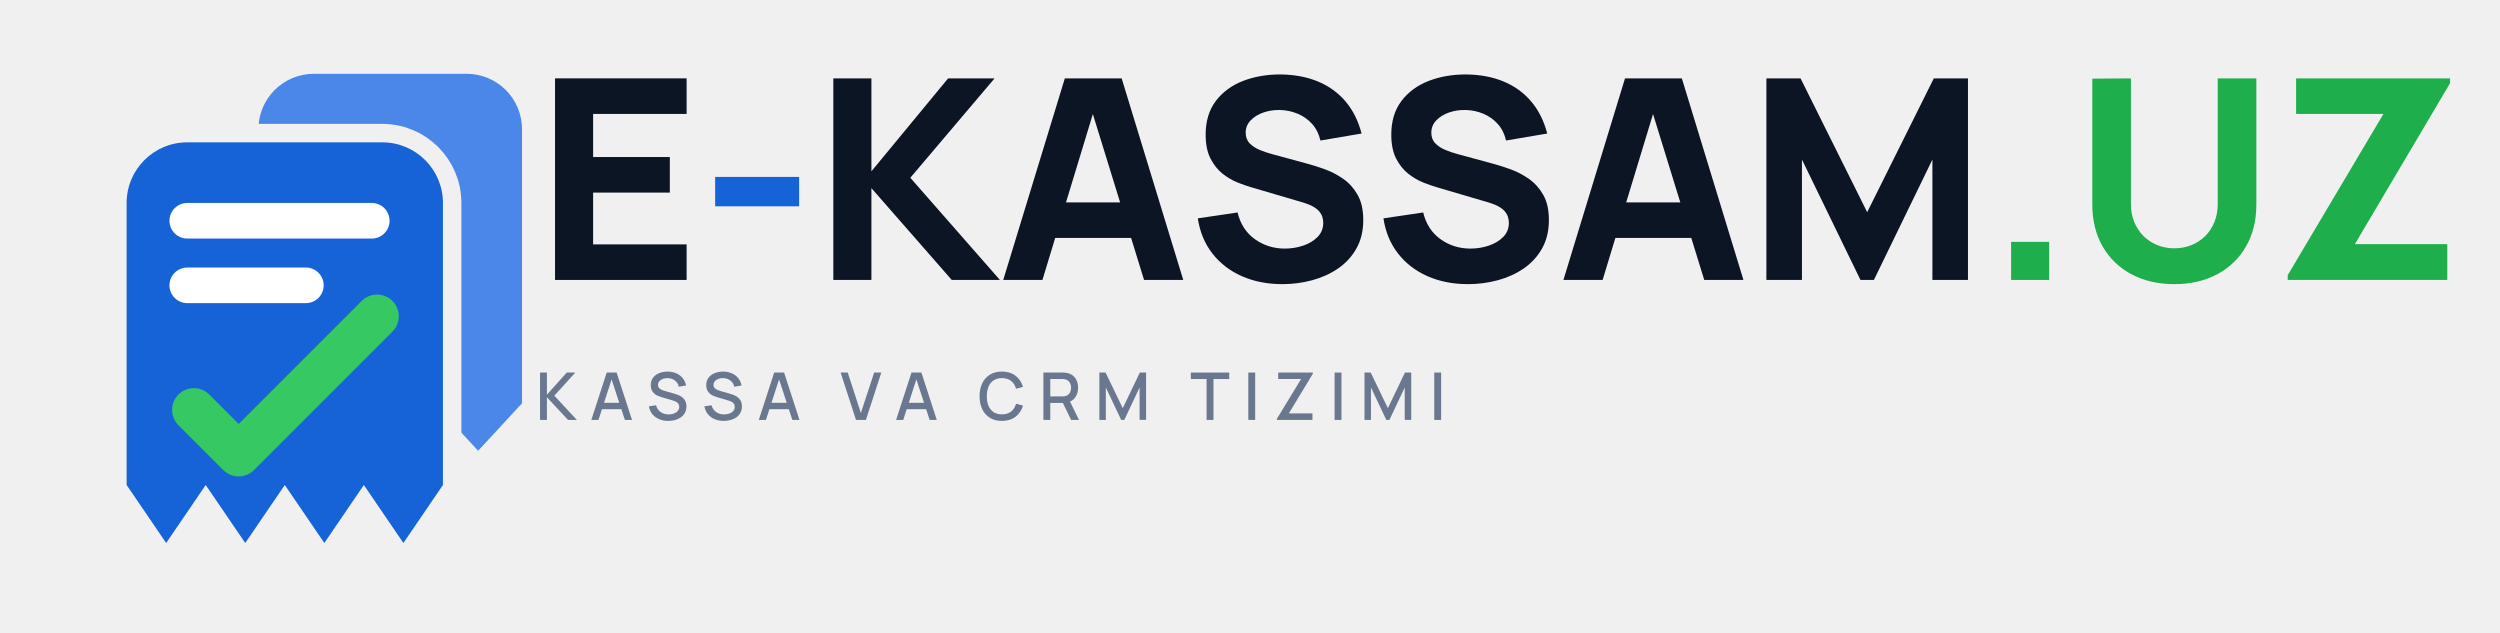
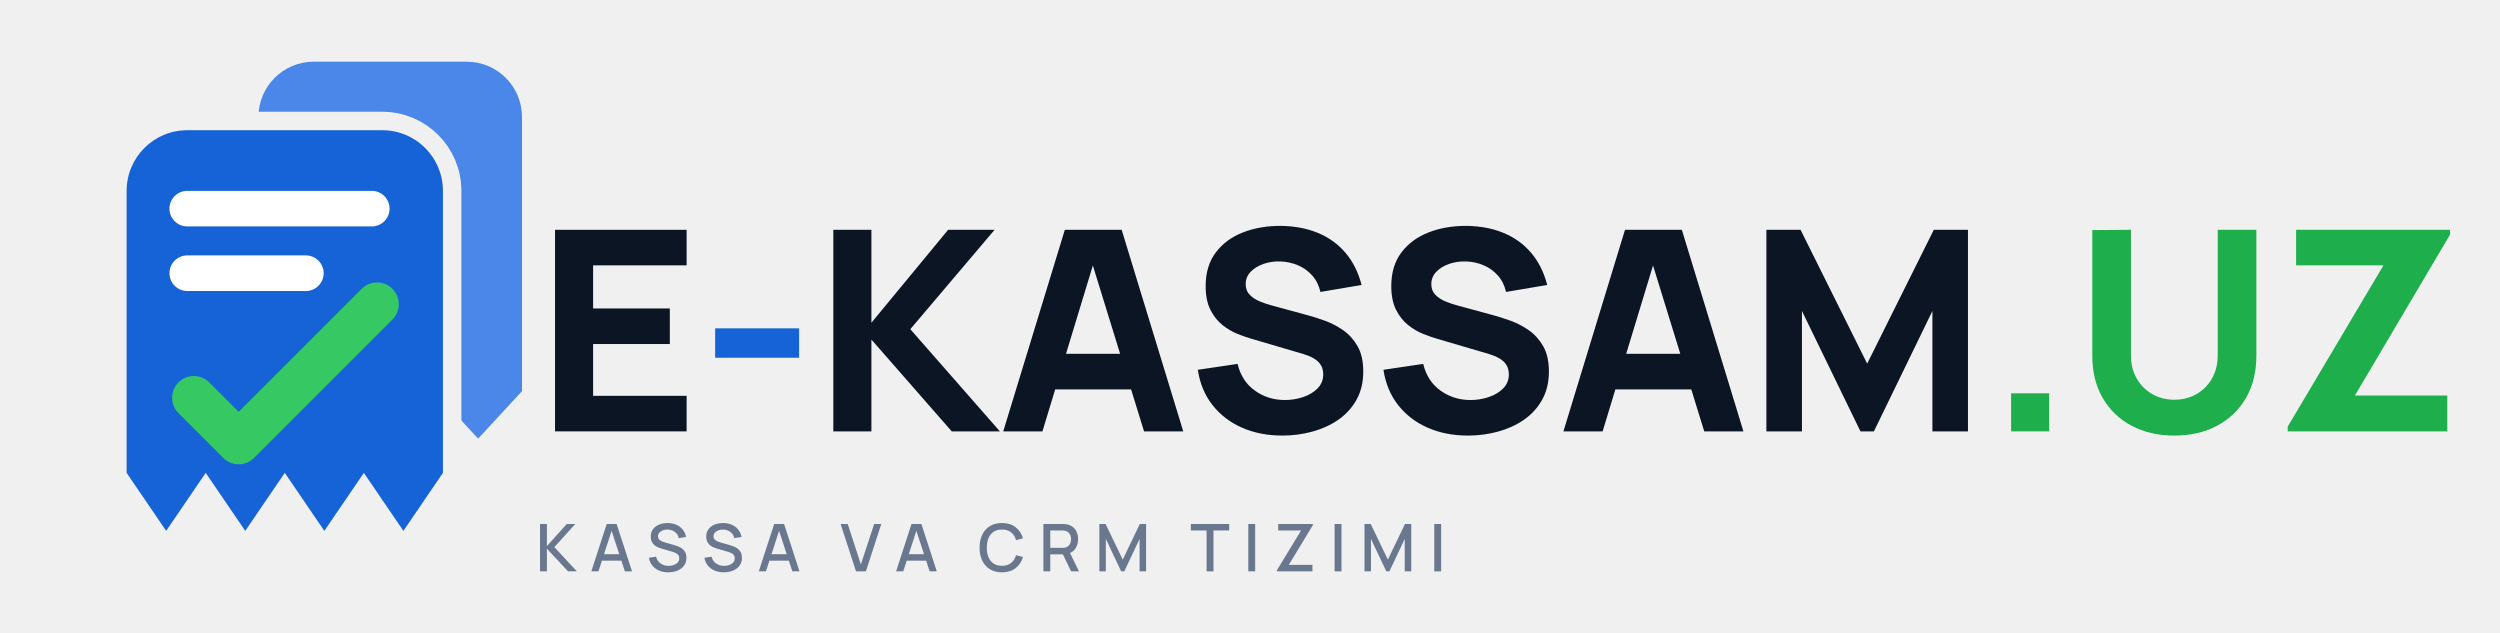
<svg xmlns="http://www.w3.org/2000/svg" viewBox="0 0 244.9 62.4" width="244.9" height="62" fill="none" role="img" aria-label="E-KASSAM.UZ">
  <g transform="scale(1.2994)">
    <defs>
      <mask id="cutl0" maskUnits="userSpaceOnUse" x="0" y="0" width="48" height="48">
        <rect width="48" height="48" fill="#fff" />
        <path d="M9 13.2a4.6 4.6 0 0 1 4.6 -4.6h14.8a4.6 4.6 0 0 1 4.6 4.6v21.4L30.00 39.00L27.00 34.60L24.00 39.00L21.00 34.60L18.00 39.00L15.00 34.60L12.00 39.00L9.00 34.60Z" fill="#000" stroke="#000" stroke-width="2.8" stroke-linejoin="round" />
      </mask>
    </defs>
-     <g transform="translate(0 2.2)">
+     <g transform="translate(0 1.28)">
      <path d="M19 7.6a4.2 4.2 0 0 1 4.2 -4.2h11.6a4.2 4.2 0 0 1 4.2 4.2v20.8L35.67 32.00L32.33 28.40L29.00 32.00L25.67 28.40L22.33 32.00L19.00 28.40Z" fill="#4B87E8" mask="url(#cutl0)" />
      <path d="M9 13.2a4.6 4.6 0 0 1 4.6 -4.6h14.8a4.6 4.6 0 0 1 4.6 4.6v21.4L30.00 39.00L27.00 34.60L24.00 39.00L21.00 34.60L18.00 39.00L15.00 34.60L12.00 39.00L9.00 34.60Z" fill="#1663D8" />
      <path d="M13.6 13.2h14a1.35 1.35 0 0 1 0 2.7h-14a1.35 1.35 0 0 1 0-2.7Z" fill="#FFFFFF" />
      <path d="M13.6 18.1h9a1.35 1.35 0 0 1 0 2.7h-9a1.35 1.35 0 0 1 0-2.7Z" fill="#FFFFFF" />
      <path d="M14.1 28.9l3.4 3.4L28 21.8" stroke="#35C863" stroke-width="3.3" stroke-linecap="round" stroke-linejoin="round" fill="none" />
    </g>
  </g>
-   <g transform="translate(52.0 27.6) scale(0.5308)">
+   <g transform="translate(52.0 42.53) scale(0.5308)">
    <g fill="#0B1524" transform="translate(0.00 0.00)">
      <path d="M3.64 0.0V-37.44H28.08V-30.836H10.712V-22.828H24.96V-16.224H10.712V-6.604H28.08V0.0Z" />
    </g>
    <g fill="#1663D8" transform="translate(30.26 0.00)">
      <path d="M3.12 -13.676V-19.136H18.72V-13.676Z" />
    </g>
    <g fill="#0B1524" transform="translate(51.69 0.00)">
      <path d="M3.64 0.0V-37.44H10.712V-20.176L24.96 -37.44H33.592L17.94 -18.98L34.58 0.0H25.636L10.712 -17.056V0.0Z" />
    </g>
    <g fill="#0B1524" transform="translate(85.85 0.00)">
      <path d="M1.04 0.0 12.48 -37.44H23.036L34.476 0.0H27.196L17.004 -33.02H18.356L8.32 0.0ZM7.904 -7.8V-14.404H27.664V-7.8Z" />
    </g>
    <g fill="#0B1524" transform="translate(120.95 0.00)">
      <path d="M17.784 0.78Q13.624 0.78 10.283 -0.689Q6.942 -2.158 4.797 -4.901Q2.652 -7.644 2.08 -11.44L9.464 -12.532Q10.244 -9.308 12.688 -7.566Q15.132 -5.824 18.252 -5.824Q19.994 -5.824 21.632 -6.37Q23.27 -6.916 24.323 -7.982Q25.376 -9.048 25.376 -10.608Q25.376 -11.18 25.207 -11.713Q25.038 -12.246 24.648 -12.714Q24.258 -13.182 23.543 -13.598Q22.828 -14.014 21.736 -14.352L12.012 -17.212Q10.92 -17.524 9.477 -18.096Q8.034 -18.668 6.682 -19.734Q5.33 -20.8 4.433 -22.555Q3.536 -24.31 3.536 -26.988Q3.536 -30.758 5.434 -33.254Q7.332 -35.75 10.504 -36.972Q13.676 -38.194 17.524 -38.168Q21.398 -38.116 24.44 -36.842Q27.482 -35.568 29.536 -33.137Q31.59 -30.706 32.5 -27.196L24.856 -25.896Q24.44 -27.716 23.322 -28.964Q22.204 -30.212 20.657 -30.862Q19.11 -31.512 17.42 -31.564Q15.756 -31.616 14.287 -31.109Q12.818 -30.602 11.895 -29.64Q10.972 -28.678 10.972 -27.352Q10.972 -26.13 11.726 -25.363Q12.48 -24.596 13.624 -24.128Q14.768 -23.66 15.964 -23.348L22.464 -21.58Q23.92 -21.19 25.688 -20.553Q27.456 -19.916 29.081 -18.785Q30.706 -17.654 31.759 -15.808Q32.812 -13.962 32.812 -11.128Q32.812 -8.112 31.551 -5.863Q30.29 -3.614 28.158 -2.145Q26.026 -0.676 23.335 0.052Q20.644 0.78 17.784 0.78Z" />
    </g>
    <g fill="#0B1524" transform="translate(155.43 0.00)">
      <path d="M17.784 0.78Q13.624 0.78 10.283 -0.689Q6.942 -2.158 4.797 -4.901Q2.652 -7.644 2.08 -11.44L9.464 -12.532Q10.244 -9.308 12.688 -7.566Q15.132 -5.824 18.252 -5.824Q19.994 -5.824 21.632 -6.37Q23.27 -6.916 24.323 -7.982Q25.376 -9.048 25.376 -10.608Q25.376 -11.18 25.207 -11.713Q25.038 -12.246 24.648 -12.714Q24.258 -13.182 23.543 -13.598Q22.828 -14.014 21.736 -14.352L12.012 -17.212Q10.92 -17.524 9.477 -18.096Q8.034 -18.668 6.682 -19.734Q5.33 -20.8 4.433 -22.555Q3.536 -24.31 3.536 -26.988Q3.536 -30.758 5.434 -33.254Q7.332 -35.75 10.504 -36.972Q13.676 -38.194 17.524 -38.168Q21.398 -38.116 24.44 -36.842Q27.482 -35.568 29.536 -33.137Q31.59 -30.706 32.5 -27.196L24.856 -25.896Q24.44 -27.716 23.322 -28.964Q22.204 -30.212 20.657 -30.862Q19.11 -31.512 17.42 -31.564Q15.756 -31.616 14.287 -31.109Q12.818 -30.602 11.895 -29.64Q10.972 -28.678 10.972 -27.352Q10.972 -26.13 11.726 -25.363Q12.48 -24.596 13.624 -24.128Q14.768 -23.66 15.964 -23.348L22.464 -21.58Q23.92 -21.19 25.688 -20.553Q27.456 -19.916 29.081 -18.785Q30.706 -17.654 31.759 -15.808Q32.812 -13.962 32.812 -11.128Q32.812 -8.112 31.551 -5.863Q30.29 -3.614 28.158 -2.145Q26.026 -0.676 23.335 0.052Q20.644 0.78 17.784 0.78Z" />
    </g>
    <g fill="#0B1524" transform="translate(189.90 0.00)">
      <path d="M1.04 0.0 12.48 -37.44H23.036L34.476 0.0H27.196L17.004 -33.02H18.356L8.32 0.0ZM7.904 -7.8V-14.404H27.664V-7.8Z" />
    </g>
    <g fill="#0B1524" transform="translate(225.00 0.00)">
      <path d="M3.64 0.0V-37.44H9.984L22.36 -12.584L34.736 -37.44H41.08V0.0H34.476V-22.36L23.608 0.0H21.112L10.244 -22.36V0.0Z" />
    </g>
    <g fill="#1FAE4C" transform="translate(269.31 0.00)">
      <path d="M4.784 0.0V-7.072H11.856V0.0Z" />
      <path d="M35.1 0.78Q30.576 0.78 27.144 -1.053Q23.712 -2.886 21.788 -6.214Q19.864 -9.542 19.864 -14.04V-37.388L27.04 -37.44V-14.092Q27.04 -12.246 27.664 -10.738Q28.288 -9.23 29.393 -8.138Q30.498 -7.046 31.967 -6.461Q33.436 -5.876 35.1 -5.876Q36.816 -5.876 38.285 -6.474Q39.754 -7.072 40.846 -8.164Q41.938 -9.256 42.549 -10.764Q43.16 -12.272 43.16 -14.092V-37.44H50.336V-14.04Q50.336 -9.542 48.412 -6.214Q46.488 -2.886 43.056 -1.053Q39.624 0.78 35.1 0.78Z" />
      <path d="M56.16 0.0V-0.884L73.944 -30.836H57.72V-37.44H86.32V-36.556L68.64 -6.656H85.8V0.0Z" />
    </g>
    <g fill="#6A788F" transform="translate(0.00 26.00)">
      <path d="M0.855 0.0V-8.798H2.132V-4.692L5.817 -8.798H7.405L3.513 -4.503L7.692 0.0H6.055L2.132 -4.204V0.0Z" />
      <path d="M10.381 0.0 13.24 -8.798H15.079L17.939 0.0H16.613L13.98 -8.029H14.31L11.707 0.0ZM11.866 -1.986V-3.183H16.46V-1.986Z" />
      <path d="M24.672 0.183Q23.725 0.183 22.964 -0.144Q22.204 -0.47 21.712 -1.078Q21.22 -1.686 21.073 -2.523L22.405 -2.725Q22.607 -1.919 23.249 -1.469Q23.89 -1.02 24.745 -1.02Q25.277 -1.02 25.723 -1.188Q26.169 -1.356 26.441 -1.671Q26.713 -1.986 26.713 -2.426Q26.713 -2.664 26.63 -2.847Q26.548 -3.031 26.404 -3.168Q26.261 -3.306 26.056 -3.406Q25.851 -3.507 25.607 -3.58L23.352 -4.246Q23.022 -4.344 22.68 -4.5Q22.338 -4.656 22.054 -4.909Q21.77 -5.163 21.593 -5.539Q21.416 -5.914 21.416 -6.452Q21.416 -7.265 21.834 -7.83Q22.253 -8.395 22.967 -8.685Q23.682 -8.976 24.568 -8.976Q25.46 -8.963 26.166 -8.658Q26.872 -8.352 27.339 -7.781Q27.807 -7.21 27.984 -6.397L26.615 -6.165Q26.524 -6.66 26.224 -7.017Q25.925 -7.375 25.491 -7.567Q25.057 -7.76 24.55 -7.766Q24.061 -7.778 23.655 -7.619Q23.249 -7.46 23.007 -7.173Q22.766 -6.886 22.766 -6.513Q22.766 -6.147 22.98 -5.921Q23.194 -5.695 23.508 -5.563Q23.823 -5.432 24.134 -5.346L25.76 -4.888Q26.065 -4.802 26.453 -4.659Q26.841 -4.515 27.205 -4.259Q27.568 -4.002 27.807 -3.577Q28.045 -3.153 28.045 -2.511Q28.045 -1.845 27.776 -1.341Q27.507 -0.837 27.04 -0.498Q26.572 -0.159 25.961 0.012Q25.35 0.183 24.672 0.183Z" />
      <path d="M34.98 0.183Q34.033 0.183 33.272 -0.144Q32.511 -0.47 32.019 -1.078Q31.528 -1.686 31.381 -2.523L32.713 -2.725Q32.915 -1.919 33.556 -1.469Q34.198 -1.02 35.053 -1.02Q35.585 -1.02 36.031 -1.188Q36.477 -1.356 36.749 -1.671Q37.02 -1.986 37.02 -2.426Q37.02 -2.664 36.938 -2.847Q36.856 -3.031 36.712 -3.168Q36.568 -3.306 36.364 -3.406Q36.159 -3.507 35.915 -3.58L33.66 -4.246Q33.33 -4.344 32.988 -4.5Q32.646 -4.656 32.362 -4.909Q32.077 -5.163 31.9 -5.539Q31.723 -5.914 31.723 -6.452Q31.723 -7.265 32.142 -7.83Q32.56 -8.395 33.275 -8.685Q33.99 -8.976 34.876 -8.976Q35.768 -8.963 36.474 -8.658Q37.179 -8.352 37.647 -7.781Q38.114 -7.21 38.291 -6.397L36.923 -6.165Q36.831 -6.66 36.532 -7.017Q36.232 -7.375 35.798 -7.567Q35.365 -7.76 34.858 -7.766Q34.369 -7.778 33.962 -7.619Q33.556 -7.46 33.315 -7.173Q33.073 -6.886 33.073 -6.513Q33.073 -6.147 33.287 -5.921Q33.501 -5.695 33.816 -5.563Q34.13 -5.432 34.442 -5.346L36.067 -4.888Q36.373 -4.802 36.761 -4.659Q37.149 -4.515 37.512 -4.259Q37.876 -4.002 38.114 -3.577Q38.352 -3.153 38.352 -2.511Q38.352 -1.845 38.084 -1.341Q37.815 -0.837 37.347 -0.498Q36.88 -0.159 36.269 0.012Q35.658 0.183 34.98 0.183Z" />
      <path d="M41.487 0.0 44.346 -8.798H46.185L49.045 0.0H47.719L45.086 -8.029H45.416L42.813 0.0ZM42.972 -1.986V-3.183H47.566V-1.986Z" />
      <path d="M59.542 0.0 56.682 -8.798H58.008L60.446 -1.289L62.915 -8.798H64.241L61.381 0.0Z" />
      <path d="M66.99 0.0 69.85 -8.798H71.689L74.548 0.0H73.222L70.589 -8.029H70.919L68.316 0.0ZM68.475 -1.986V-3.183H73.069V-1.986Z" />
      <path d="M86.652 0.183Q85.332 0.183 84.404 -0.394Q83.475 -0.971 82.983 -2.004Q82.491 -3.037 82.491 -4.399Q82.491 -5.762 82.983 -6.794Q83.475 -7.827 84.404 -8.404Q85.332 -8.982 86.652 -8.982Q88.173 -8.982 89.172 -8.212Q90.171 -7.442 90.562 -6.141L89.267 -5.792Q89.01 -6.715 88.354 -7.24Q87.697 -7.766 86.652 -7.766Q85.717 -7.766 85.094 -7.344Q84.471 -6.923 84.156 -6.165Q83.841 -5.407 83.841 -4.399Q83.835 -3.391 84.15 -2.633Q84.465 -1.876 85.091 -1.454Q85.717 -1.033 86.652 -1.033Q87.697 -1.033 88.354 -1.561Q89.01 -2.09 89.267 -3.006L90.562 -2.658Q90.171 -1.356 89.172 -0.587Q88.173 0.183 86.652 0.183Z" />
      <path d="M94.351 0.0V-8.798H97.907Q98.035 -8.798 98.224 -8.789Q98.414 -8.78 98.585 -8.75Q99.318 -8.633 99.81 -8.248Q100.302 -7.864 100.546 -7.277Q100.791 -6.69 100.791 -5.982Q100.791 -4.931 100.253 -4.17Q99.715 -3.409 98.64 -3.22L98.12 -3.159H95.628V0.0ZM99.495 0.0 97.76 -3.58 99.049 -3.91 100.956 0.0ZM95.628 -4.369H97.858Q97.98 -4.369 98.13 -4.381Q98.279 -4.393 98.414 -4.424Q98.805 -4.515 99.043 -4.763Q99.281 -5.01 99.385 -5.334Q99.489 -5.658 99.489 -5.982Q99.489 -6.306 99.385 -6.626Q99.281 -6.947 99.043 -7.195Q98.805 -7.442 98.414 -7.534Q98.279 -7.57 98.13 -7.583Q97.98 -7.595 97.858 -7.595H95.628Z" />
      <path d="M104.744 0.0V-8.798H105.899L109.088 -2.181L112.259 -8.798H113.426V-0.006H112.216V-6.024L109.375 0.0H108.795L105.947 -6.024V0.0Z" />
      <path d="M124.662 0.0V-7.595H121.736V-8.798H128.866V-7.595H125.939V0.0Z" />
      <path d="M132.41 0.0V-8.798H133.687V0.0Z" />
      <path d="M137.719 0.0V-0.202L142.21 -7.595H137.964V-8.798H144.404V-8.591L139.937 -1.21H144.324V0.0Z" />
      <path d="M148.436 0.0V-8.798H149.713V0.0Z" />
      <path d="M153.99 0.0V-8.798H155.145L158.335 -2.181L161.506 -8.798H162.673V-0.006H161.463V-6.024L158.622 0.0H158.041L155.194 -6.024V0.0Z" />
      <path d="M166.95 0.0V-8.798H168.227V0.0Z" />
    </g>
  </g>
</svg>
